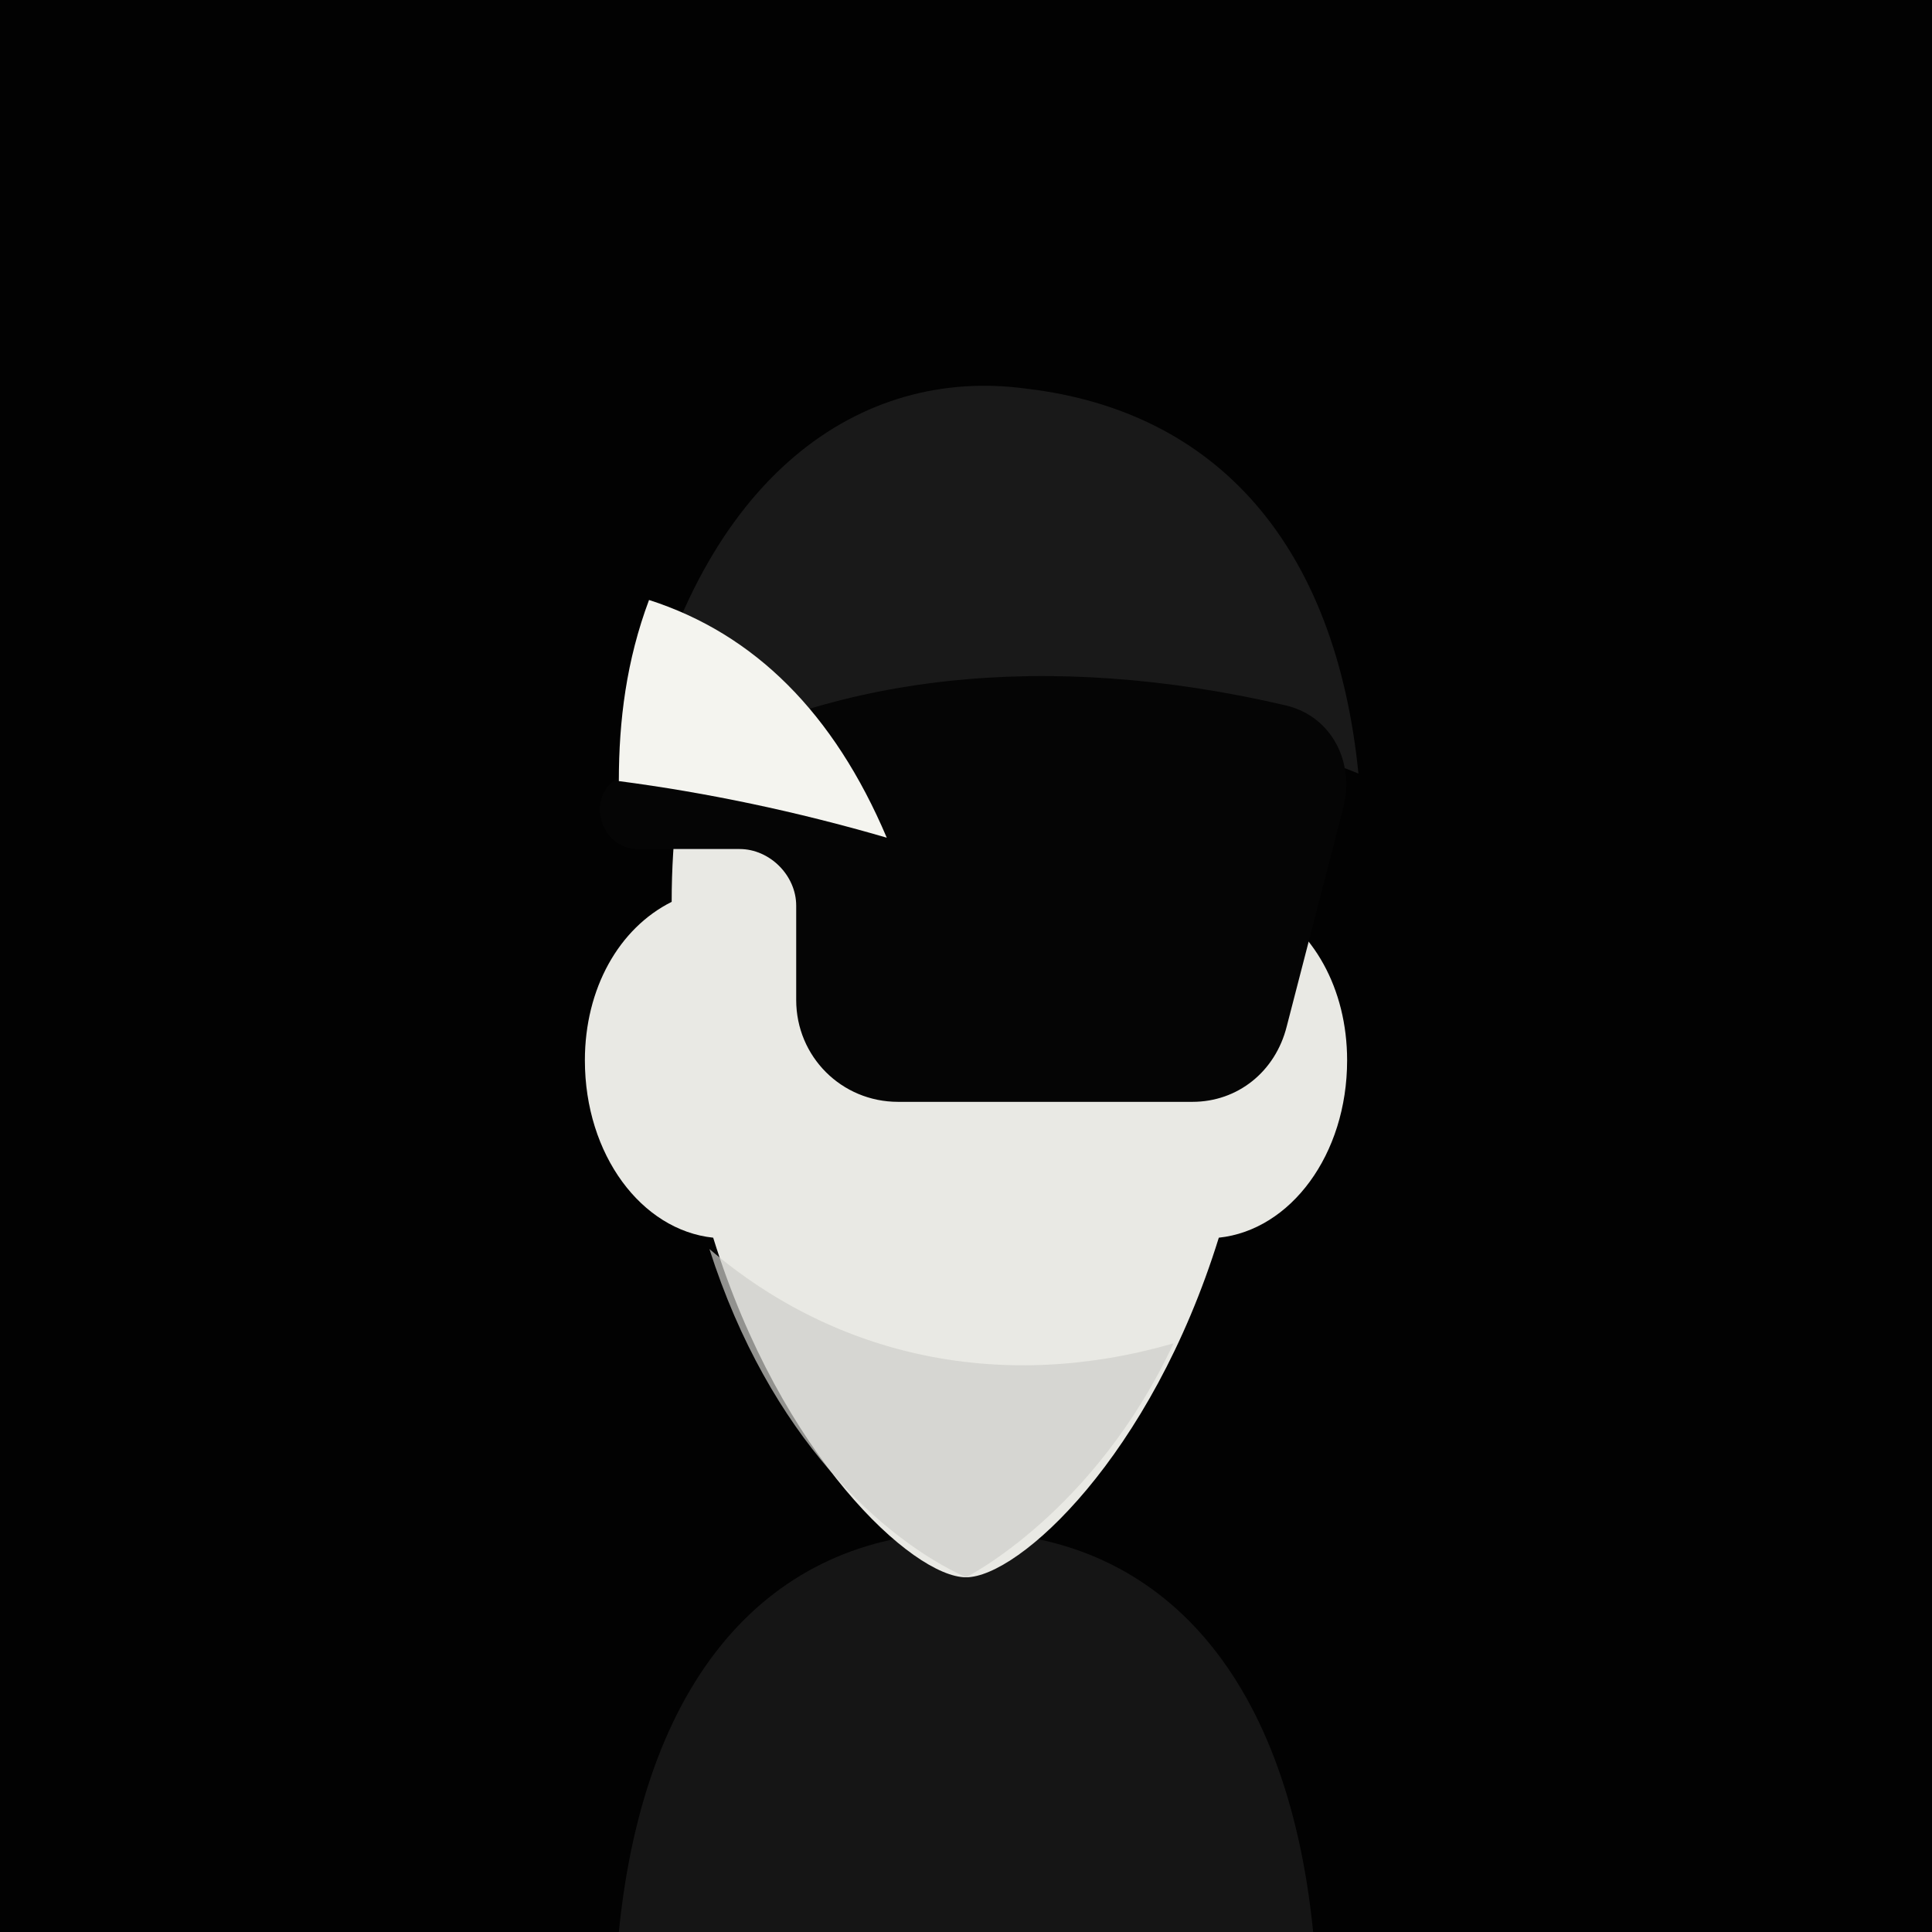
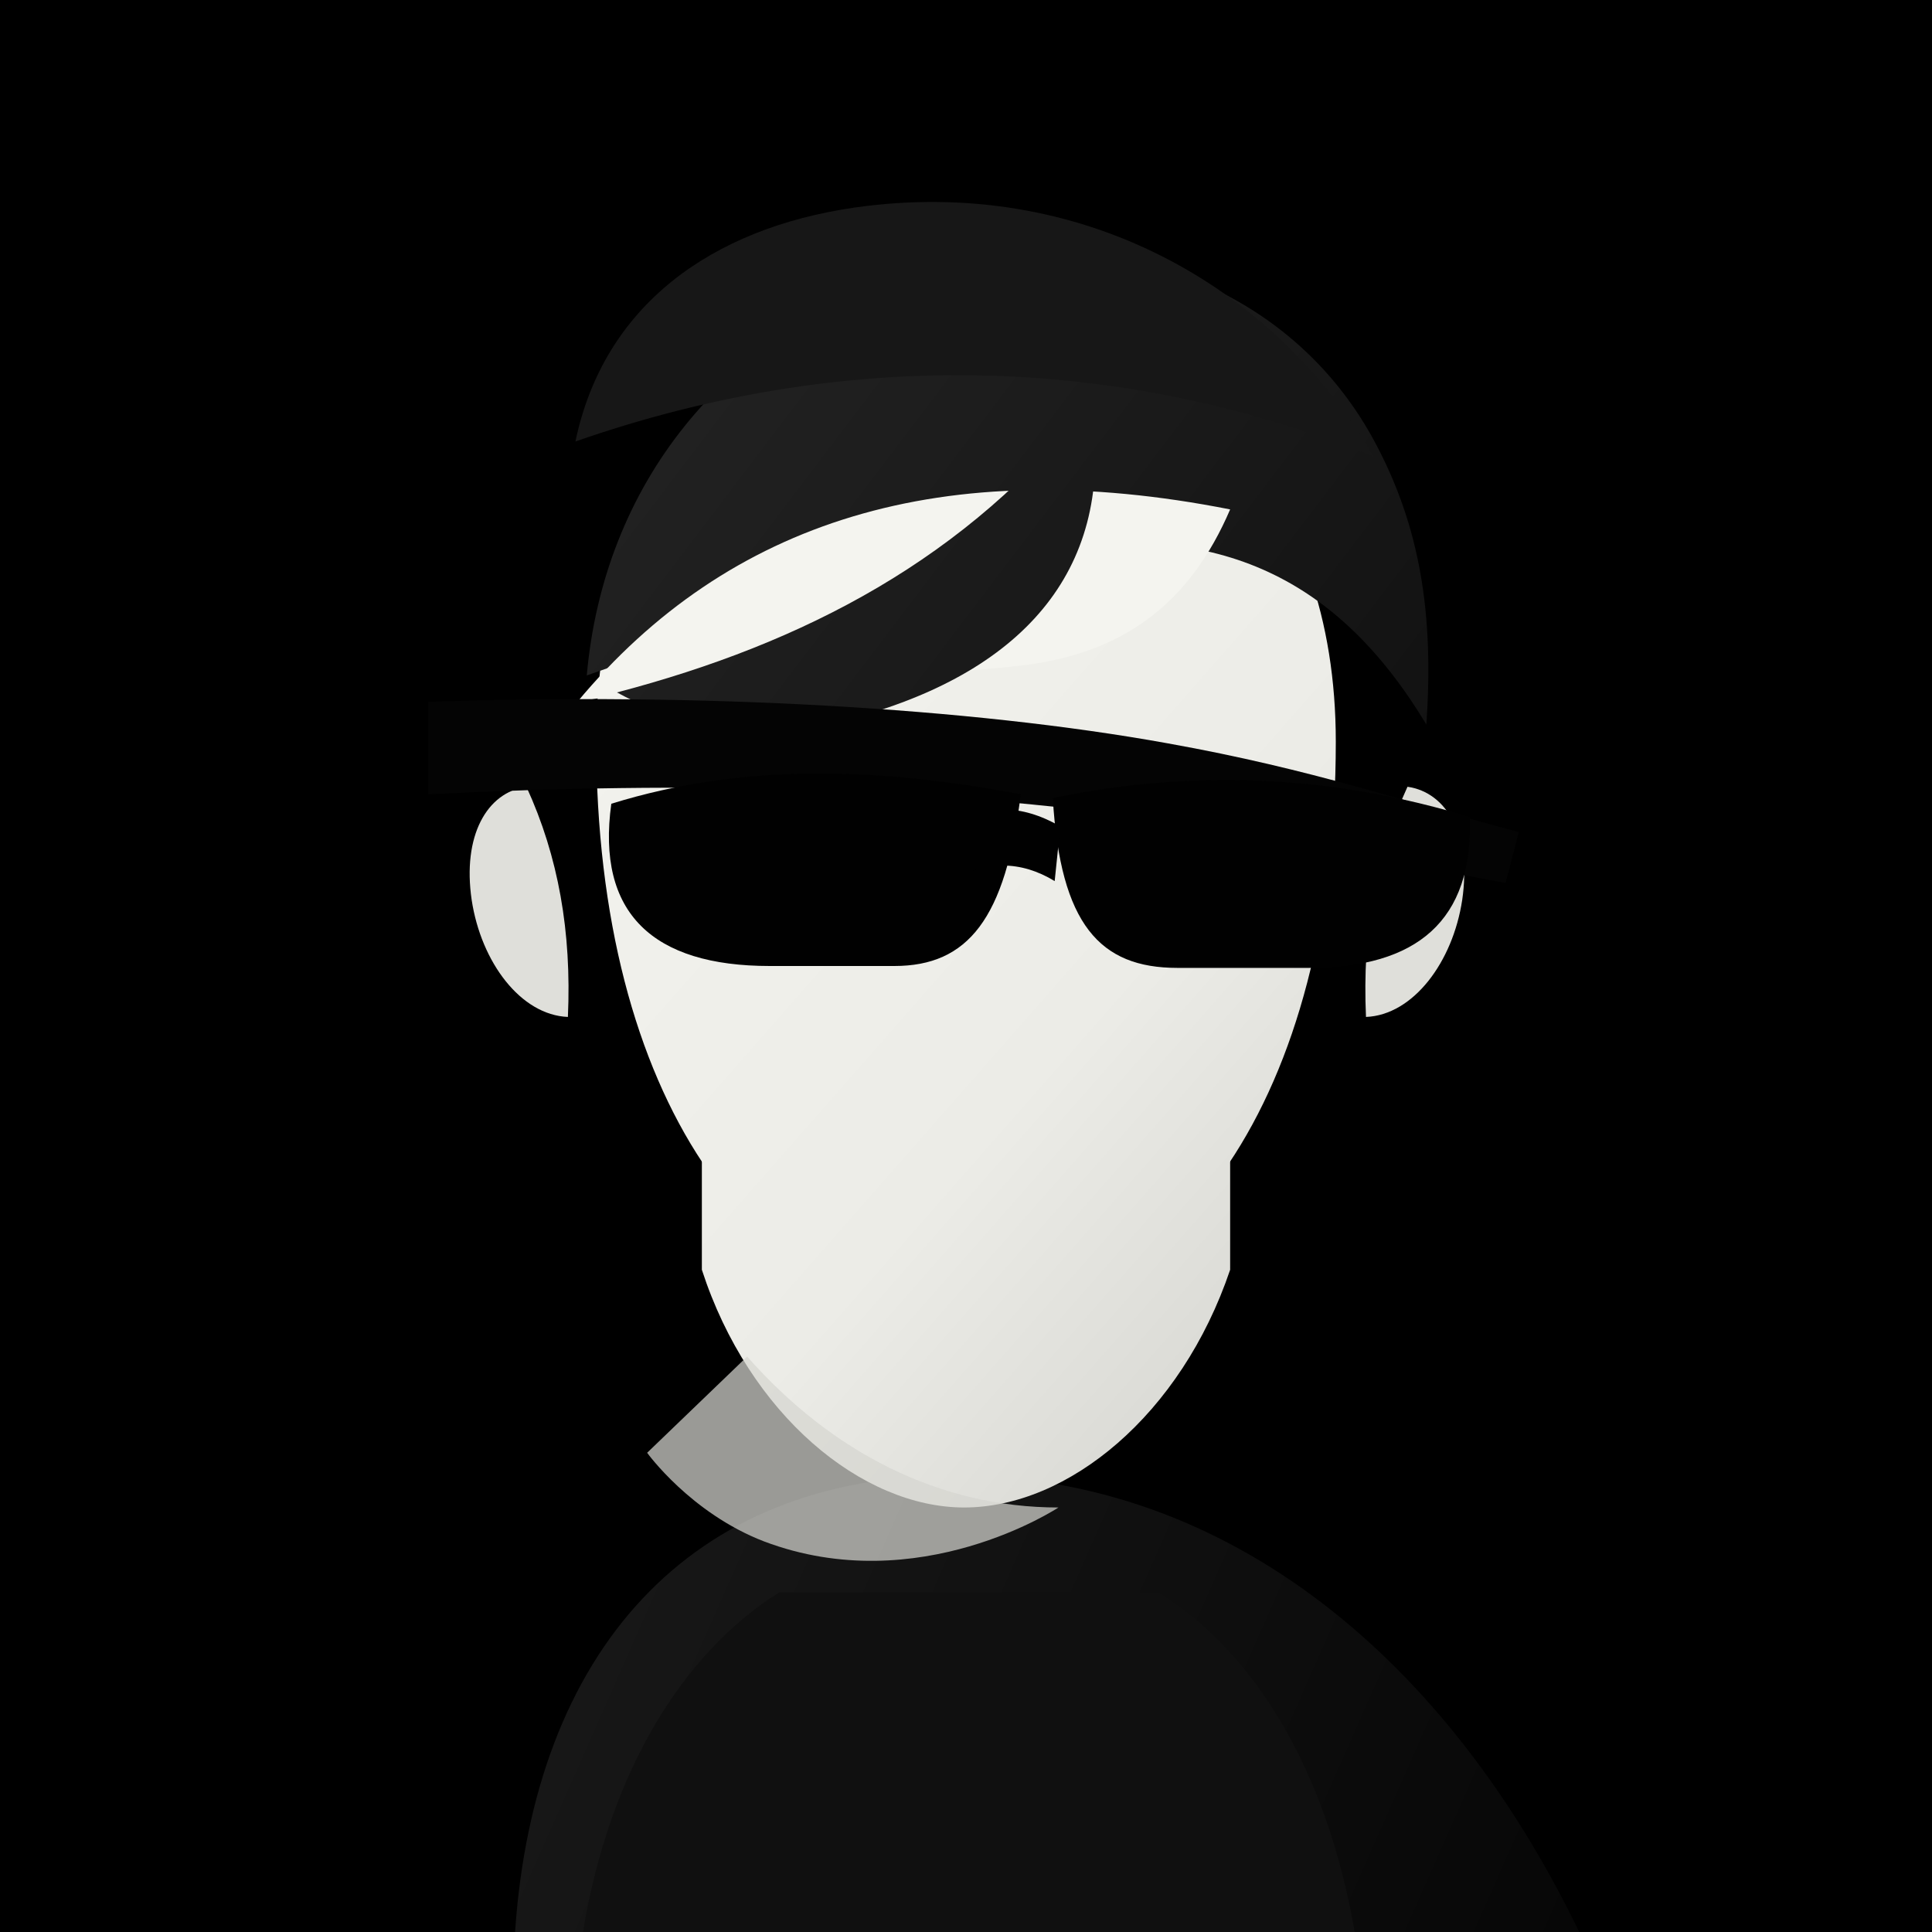
- <svg xmlns="http://www.w3.org/2000/svg" viewBox="0 0 512 512" role="img" aria-label="Male avatar">
-   <rect width="512" height="512" fill="#020202" />
-   <path d="M164 512c7-70 42-106 92-106s85 36 92 106H164Z" fill="#151515" />
-   <path d="M189 328c18 58 53 90 67 90s49-32 67-90c19-2 34-22 34-47 0-19-9-35-23-42 0-70-34-118-78-118s-78 48-78 118c-14 7-23 23-23 42 0 25 15 45 34 47Z" fill="#e9e9e4" />
-   <path d="M188 331c16 50 46 77 68 87 0 0 34-17 55-62-45 13-89 4-123-25Z" fill="#cfcfca" opacity=".7" />
-   <path d="M170 196c16-70 58-99 102-93 51 6 82 42 88 102-54-22-118-18-190-9Z" fill="#191919" />
-   <path d="M177 204c43-25 100-32 164-17 12 3 18 15 15 27l-15 58c-3 12-13 20-25 20h-78c-15 0-27-12-27-27v-25c0-8-7-15-15-15h-27c-10 0-14-14-5-19l13-2Z" fill="#050505" />
-   <path d="M164 207c23 3 47 8 71 15-14-33-35-54-63-63-6 16-8 32-8 48Z" fill="#f4f4ef" />
+ <svg xmlns="http://www.w3.org/2000/svg" viewBox="0 0 1024 1024" role="img" aria-label="Male avatar">
+   <defs>
+     <linearGradient id="skin" x1="242" y1="322" x2="754" y2="772" gradientUnits="userSpaceOnUse">
+       <stop offset="0" stop-color="#f4f4ef" />
+       <stop offset=".58" stop-color="#ecece7" />
+       <stop offset="1" stop-color="#cfcfca" />
+     </linearGradient>
+     <linearGradient id="hair" x1="300" y1="120" x2="724" y2="442" gradientUnits="userSpaceOnUse">
+       <stop offset="0" stop-color="#252525" />
+       <stop offset="1" stop-color="#121212" />
+     </linearGradient>
+     <linearGradient id="shirt" x1="284" y1="780" x2="836" y2="1024" gradientUnits="userSpaceOnUse">
+       <stop offset="0" stop-color="#191919" />
+       <stop offset="1" stop-color="#070707" />
+     </linearGradient>
+   </defs>
+   <rect width="1024" height="1024" fill="#000" />
+   <path d="M273 1024c10-148 92-242 233-242 146 0 262 99 331 242H273Z" fill="url(#shirt)" />
+   <path d="M372 673c25 77 85 126 139 126 55 0 115-49 141-126v-83H372v83Z" fill="url(#skin)" />
+   <path d="M396 719c45 51 102 80 165 80 0 0-74 49-156 18-39-15-62-47-62-47l53-51Z" fill="#d5d5d0" opacity=".72" />
+   <path d="M316 392c0-130 75-214 194-214 120 0 198 85 198 215 0 190-86 305-196 305-111 0-196-116-196-306Z" fill="url(#skin)" />
+   <path d="M279 417c-21 3-34 26-29 60 5 33 26 61 51 62 2-45-5-85-22-122Z" fill="#dfdfda" />
+   <path d="M746 417c21 3 34 26 29 60-5 33-26 61-51 62-2-45 5-85 22-122Z" fill="#dfdfda" />
+   <path d="M311 358c9-101 72-180 171-213 93-31 198 0 246 88 25 46 32 93 28 151-47-78-110-107-202-93-91 13-166 40-243 67Z" fill="url(#hair)" />
+   <path d="M306 372c80-96 194-132 346-102-21 49-56 77-113 83-72 8-142 3-233 19Z" fill="#f4f4ef" />
+   <path d="M327 367c99-26 186-71 251-154 14 84-31 140-120 166-42 13-85 13-131-12Z" fill="url(#hair)" />
+   <path d="M227 372c144-5 287 3 392 22 78 14 125 31 186 47l-7 27c-60-11-118-24-180-33-125-18-253-21-391-14v-49Z" fill="#040404" />
+   <path d="M324 426c-8 58 22 86 84 86h66c39 0 59-25 67-91-74-14-146-17-217 5Z" fill="#010101" />
+   <path d="M558 423c4 67 25 90 66 90h70c57 0 87-25 85-80-66-20-139-27-221-10Z" fill="#010101" />
+   <path d="M501 438c21-12 40-12 61 0l-3 29c-18-11-37-11-55 0l-3-29Z" fill="#010101" />
+   <path d="M305 234c15-72 72-113 148-124 119-17 222 41 275 132-134-54-280-58-423-8Z" fill="#171717" />
+   <path d="M413 844h201c50 31 89 93 104 180H309c14-85 53-148 104-180Z" fill="#101010" />
</svg>
